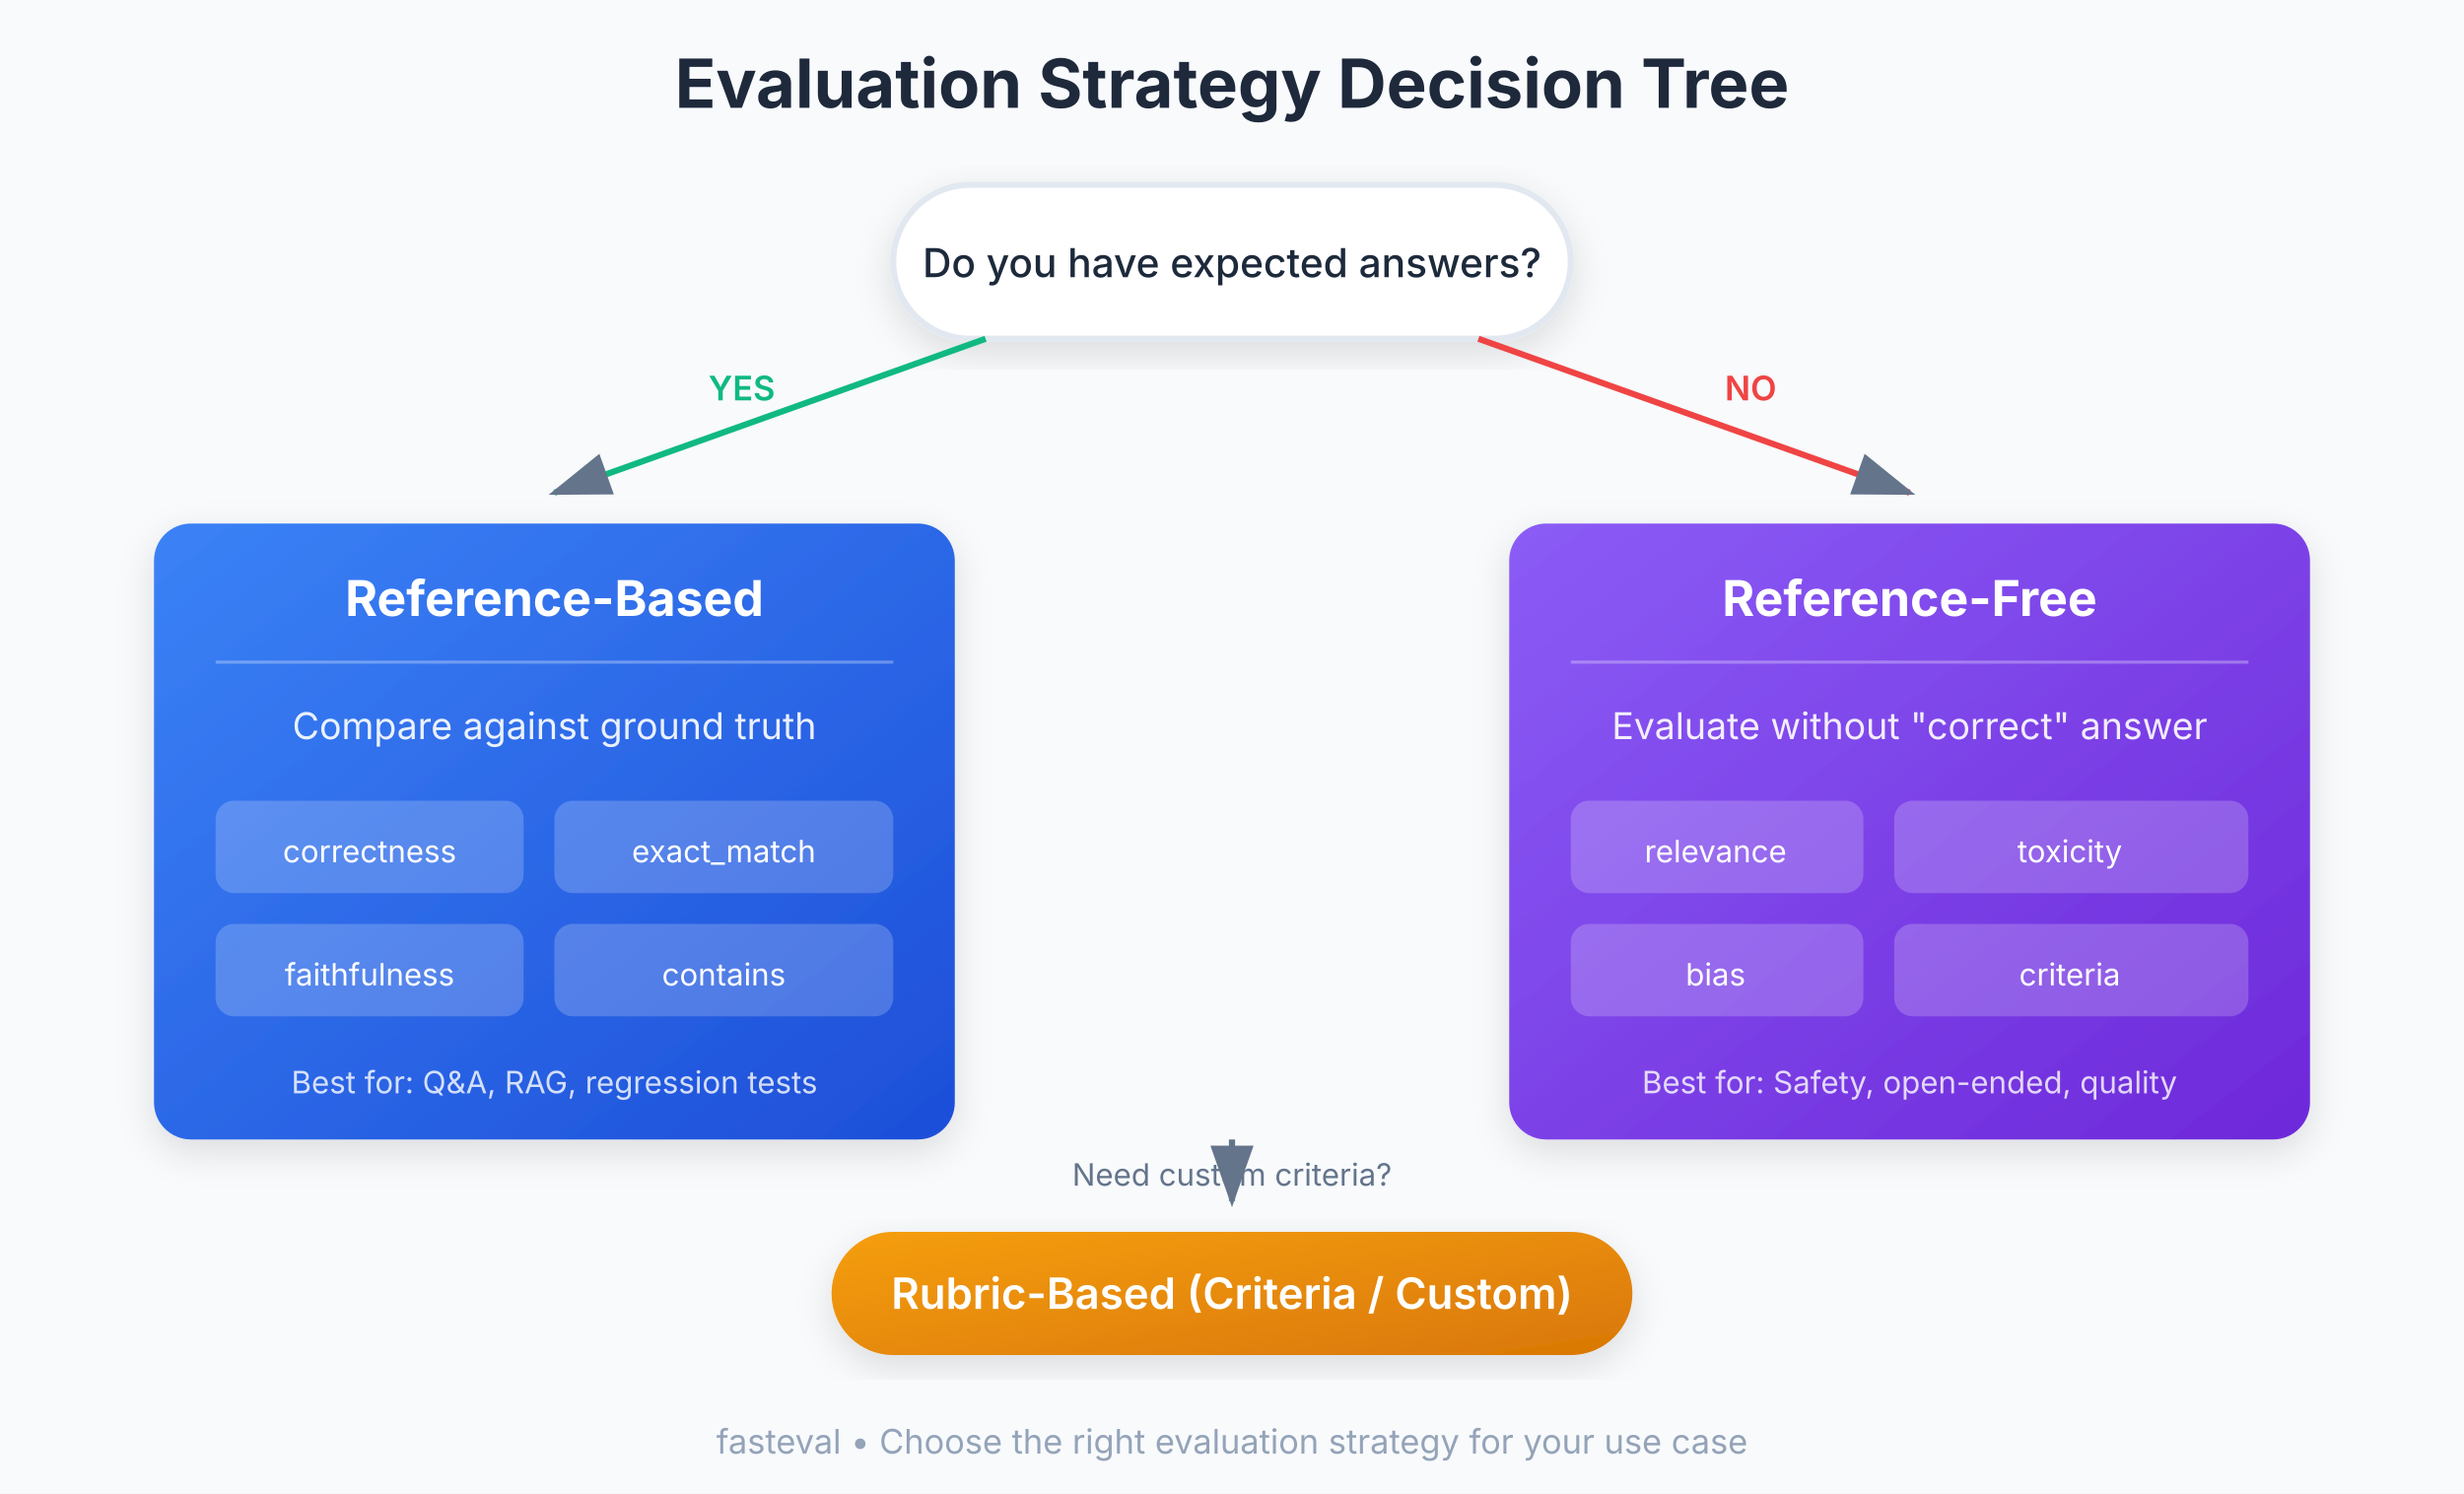
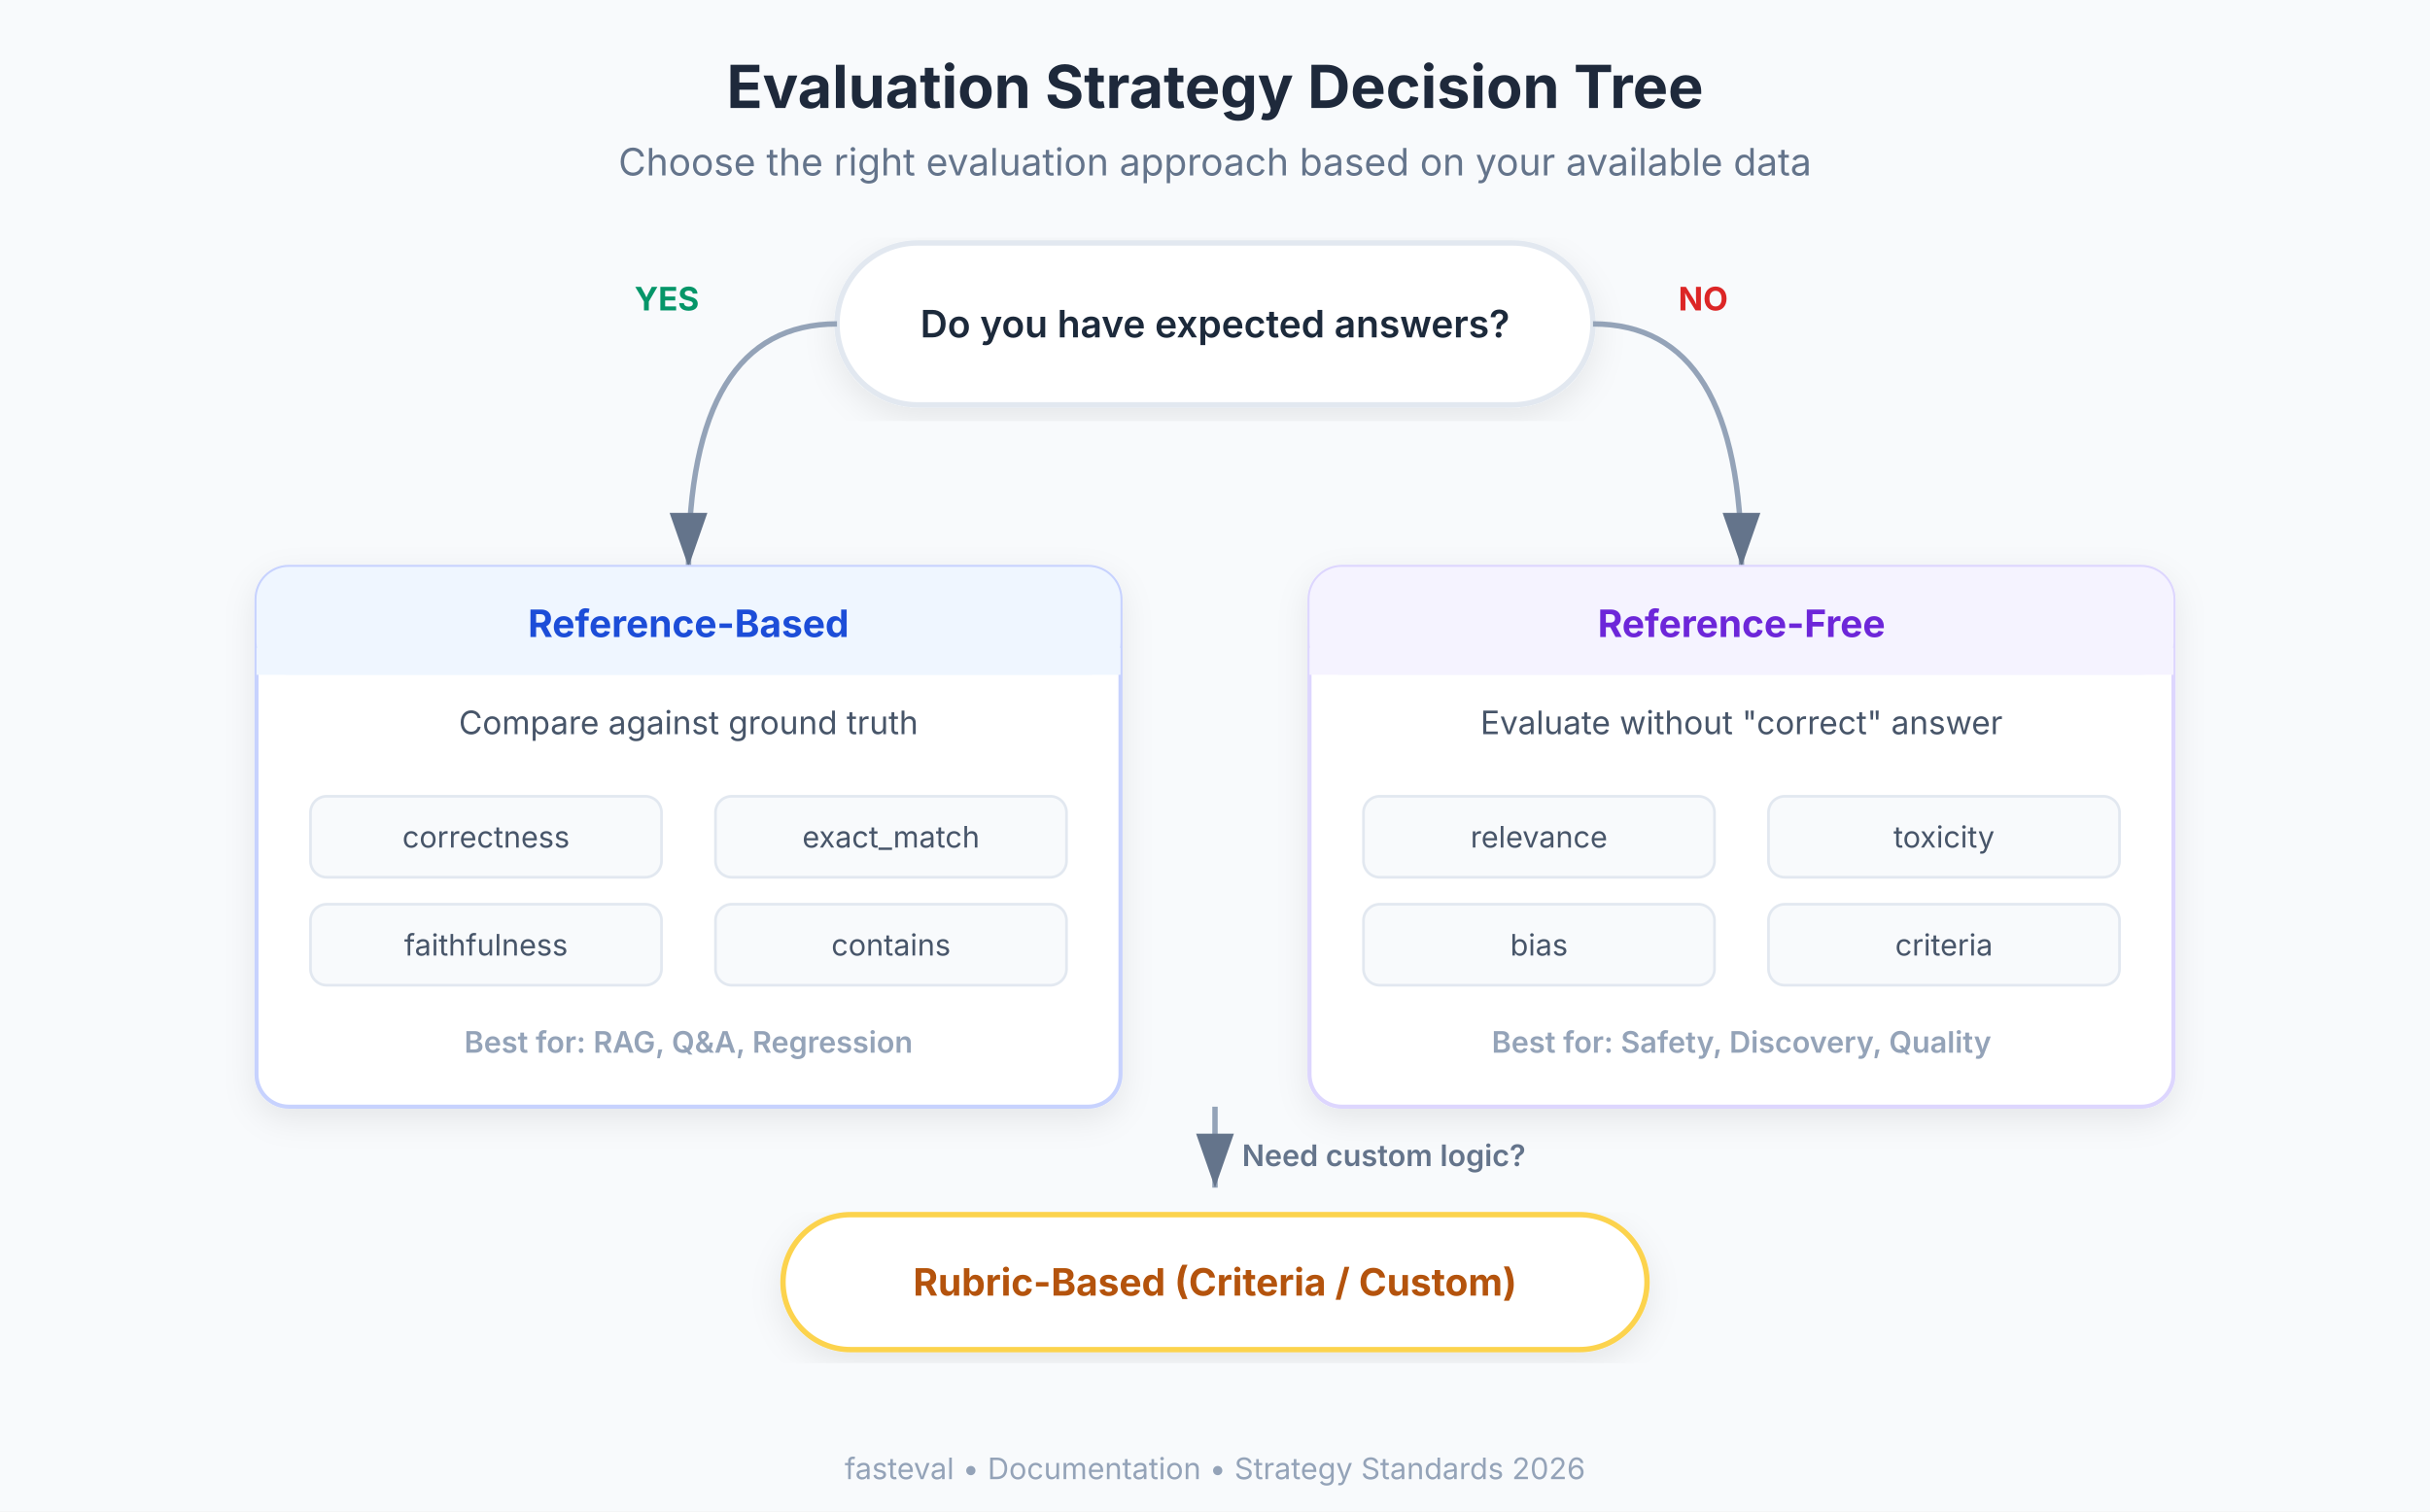
- <svg xmlns="http://www.w3.org/2000/svg" viewBox="0 0 800 485" font-family="system-ui, -apple-system, sans-serif">
+ <svg xmlns="http://www.w3.org/2000/svg" viewBox="0 0 900 560" font-family="Inter, system-ui, -apple-system, sans-serif">
  <defs>
-     <linearGradient id="refBasedGrad" x1="0%" y1="0%" x2="100%" y2="100%">
-       <stop offset="0%" style="stop-color:#3b82f6" />
-       <stop offset="100%" style="stop-color:#1d4ed8" />
-     </linearGradient>
-     <linearGradient id="refFreeGrad" x1="0%" y1="0%" x2="100%" y2="100%">
-       <stop offset="0%" style="stop-color:#8b5cf6" />
-       <stop offset="100%" style="stop-color:#6d28d9" />
-     </linearGradient>
-     <linearGradient id="rubricGrad" x1="0%" y1="0%" x2="100%" y2="100%">
-       <stop offset="0%" style="stop-color:#f59e0b" />
-       <stop offset="100%" style="stop-color:#d97706" />
-     </linearGradient>
-     <filter id="shadow3" x="-20%" y="-20%" width="140%" height="140%">
-       <feDropShadow dx="0" dy="4" stdDeviation="6" flood-opacity="0.12" />
+     <filter id="shadow" x="-10%" y="-10%" width="120%" height="120%">
+       <feDropShadow dx="0" dy="4" stdDeviation="6" flood-opacity="0.08" />
    </filter>
-     <marker id="arrow3" markerWidth="10" markerHeight="7" refX="9" refY="3.5" orient="auto">
+     <marker id="arrowhead" markerWidth="10" markerHeight="7" refX="10" refY="3.5" orient="auto">
      <polygon points="0 0, 10 3.5, 0 7" fill="#64748b" />
    </marker>
  </defs>
-   <rect width="800" height="485" fill="#f8fafc" />
-   <text x="400" y="35" text-anchor="middle" font-size="22" font-weight="700" fill="#1e293b">Evaluation Strategy Decision Tree</text>
-   <g filter="url(#shadow3)">
-     <rect x="290" y="60" width="220" height="50" rx="25" fill="white" stroke="#e2e8f0" stroke-width="2" />
-     <text x="400" y="90" text-anchor="middle" font-size="13" font-weight="500" fill="#1e293b">Do you have expected answers?</text>
+   <rect width="900" height="560" fill="#f8fafc" />
+   <text x="450" y="40" text-anchor="middle" font-size="22" font-weight="700" fill="#1e293b">Evaluation Strategy Decision Tree</text>
+   <text x="450" y="65" text-anchor="middle" font-size="14" fill="#64748b">Choose the right evaluation approach based on your available data</text>
+   <g transform="translate(310, 90)" filter="url(#shadow)">
+     <rect width="280" height="60" rx="30" fill="white" stroke="#e2e8f0" stroke-width="2" />
+     <text x="140" y="35" text-anchor="middle" font-size="14" font-weight="600" fill="#1e293b">Do you have expected answers?</text>
  </g>
-   <line x1="320" y1="110" x2="180" y2="160" stroke="#10b981" stroke-width="2" marker-end="url(#arrow3)" />
-   <text x="230" y="130" font-size="11" font-weight="600" fill="#10b981">YES</text>
-   <line x1="480" y1="110" x2="620" y2="160" stroke="#ef4444" stroke-width="2" marker-end="url(#arrow3)" />
-   <text x="560" y="130" font-size="11" font-weight="600" fill="#ef4444">NO</text>
-   <g filter="url(#shadow3)">
-     <rect x="50" y="170" width="260" height="200" rx="12" fill="url(#refBasedGrad)" />
-     <text x="180" y="200" text-anchor="middle" font-size="16" font-weight="700" fill="white">Reference-Based</text>
-     <line x1="70" y1="215" x2="290" y2="215" stroke="rgba(255,255,255,0.3)" stroke-width="1" />
-     <text x="180" y="240" text-anchor="middle" font-size="12" fill="rgba(255,255,255,0.9)">Compare against ground truth</text>
-     <rect x="70" y="260" width="100" height="30" rx="6" fill="rgba(255,255,255,0.2)" />
-     <text x="120" y="280" text-anchor="middle" font-size="10" fill="white">correctness</text>
-     <rect x="180" y="260" width="110" height="30" rx="6" fill="rgba(255,255,255,0.2)" />
-     <text x="235" y="280" text-anchor="middle" font-size="10" fill="white">exact_match</text>
-     <rect x="70" y="300" width="100" height="30" rx="6" fill="rgba(255,255,255,0.2)" />
-     <text x="120" y="320" text-anchor="middle" font-size="10" fill="white">faithfulness</text>
-     <rect x="180" y="300" width="110" height="30" rx="6" fill="rgba(255,255,255,0.2)" />
-     <text x="235" y="320" text-anchor="middle" font-size="10" fill="white">contains</text>
-     <text x="180" y="355" text-anchor="middle" font-size="10" fill="rgba(255,255,255,0.8)">Best for: Q&amp;A, RAG, regression tests</text>
+   <g stroke="#94a3b8" stroke-width="2" fill="none">
+     <path d="M 310 120 Q 255 120 255 210" marker-end="url(#arrowhead)" />
+     <path d="M 590 120 Q 645 120 645 210" marker-end="url(#arrowhead)" />
  </g>
-   <g filter="url(#shadow3)">
-     <rect x="490" y="170" width="260" height="200" rx="12" fill="url(#refFreeGrad)" />
-     <text x="620" y="200" text-anchor="middle" font-size="16" font-weight="700" fill="white">Reference-Free</text>
-     <line x1="510" y1="215" x2="730" y2="215" stroke="rgba(255,255,255,0.3)" stroke-width="1" />
-     <text x="620" y="240" text-anchor="middle" font-size="12" fill="rgba(255,255,255,0.9)">Evaluate without "correct" answer</text>
-     <rect x="510" y="260" width="95" height="30" rx="6" fill="rgba(255,255,255,0.2)" />
-     <text x="557" y="280" text-anchor="middle" font-size="10" fill="white">relevance</text>
-     <rect x="615" y="260" width="115" height="30" rx="6" fill="rgba(255,255,255,0.2)" />
-     <text x="672" y="280" text-anchor="middle" font-size="10" fill="white">toxicity</text>
-     <rect x="510" y="300" width="95" height="30" rx="6" fill="rgba(255,255,255,0.2)" />
-     <text x="557" y="320" text-anchor="middle" font-size="10" fill="white">bias</text>
-     <rect x="615" y="300" width="115" height="30" rx="6" fill="rgba(255,255,255,0.2)" />
-     <text x="672" y="320" text-anchor="middle" font-size="10" fill="white">criteria</text>
-     <text x="620" y="355" text-anchor="middle" font-size="10" fill="rgba(255,255,255,0.8)">Best for: Safety, open-ended, quality</text>
+   <text x="235" y="115" font-size="12" font-weight="700" fill="#059669">YES</text>
+   <text x="640" y="115" text-anchor="end" font-size="12" font-weight="700" fill="#dc2626">NO</text>
+   <g transform="translate(95, 210)" filter="url(#shadow)">
+     <rect width="320" height="200" rx="12" fill="white" stroke="#c7d2fe" stroke-width="1.5" />
+     <rect width="320" height="40" rx="12" fill="#eff6ff" />
+     <rect y="30" width="320" height="10" fill="#eff6ff" />
+     <text x="160" y="26" text-anchor="middle" font-size="14" font-weight="700" fill="#1d4ed8">Reference-Based</text>
+     <text x="160" y="62" text-anchor="middle" font-size="12" fill="#475569">Compare against ground truth</text>
+     <g transform="translate(20, 85)">
+       <rect width="130" height="30" rx="6" fill="#f8fafc" stroke="#e2e8f0" />
+       <text x="65" y="19" text-anchor="middle" font-size="11" fill="#475569">correctness</text>
+       <rect x="150" width="130" height="30" rx="6" fill="#f8fafc" stroke="#e2e8f0" />
+       <text x="215" y="19" text-anchor="middle" font-size="11" fill="#475569">exact_match</text>
+       <rect y="40" width="130" height="30" rx="6" fill="#f8fafc" stroke="#e2e8f0" />
+       <text x="65" y="59" text-anchor="middle" font-size="11" fill="#475569">faithfulness</text>
+       <rect x="150" y="40" width="130" height="30" rx="6" fill="#f8fafc" stroke="#e2e8f0" />
+       <text x="215" y="59" text-anchor="middle" font-size="11" fill="#475569">contains</text>
+     </g>
+     <text x="160" y="180" text-anchor="middle" font-size="11" font-weight="600" fill="#94a3b8">Best for: RAG, Q&amp;A, Regression</text>
  </g>
-   <line x1="400" y1="370" x2="400" y2="390" stroke="#64748b" stroke-width="2" marker-end="url(#arrow3)" />
-   <text x="400" y="385" text-anchor="middle" font-size="10" fill="#64748b">Need custom criteria?</text>
-   <g filter="url(#shadow3)">
-     <rect x="270" y="400" width="260" height="40" rx="20" fill="url(#rubricGrad)" />
-     <text x="400" y="425" text-anchor="middle" font-size="14" font-weight="600" fill="white">Rubric-Based (Criteria / Custom)</text>
+   <g transform="translate(485, 210)" filter="url(#shadow)">
+     <rect width="320" height="200" rx="12" fill="white" stroke="#ddd6fe" stroke-width="1.5" />
+     <rect width="320" height="40" rx="12" fill="#f5f3ff" />
+     <rect y="30" width="320" height="10" fill="#f5f3ff" />
+     <text x="160" y="26" text-anchor="middle" font-size="14" font-weight="700" fill="#6d28d9">Reference-Free</text>
+     <text x="160" y="62" text-anchor="middle" font-size="12" fill="#475569">Evaluate without "correct" answer</text>
+     <g transform="translate(20, 85)">
+       <rect width="130" height="30" rx="6" fill="#f8fafc" stroke="#e2e8f0" />
+       <text x="65" y="19" text-anchor="middle" font-size="11" fill="#475569">relevance</text>
+       <rect x="150" width="130" height="30" rx="6" fill="#f8fafc" stroke="#e2e8f0" />
+       <text x="215" y="19" text-anchor="middle" font-size="11" fill="#475569">toxicity</text>
+       <rect y="40" width="130" height="30" rx="6" fill="#f8fafc" stroke="#e2e8f0" />
+       <text x="65" y="59" text-anchor="middle" font-size="11" fill="#475569">bias</text>
+       <rect x="150" y="40" width="130" height="30" rx="6" fill="#f8fafc" stroke="#e2e8f0" />
+       <text x="215" y="59" text-anchor="middle" font-size="11" fill="#475569">criteria</text>
+     </g>
+     <text x="160" y="180" text-anchor="middle" font-size="11" font-weight="600" fill="#94a3b8">Best for: Safety, Discovery, Quality</text>
  </g>
-   <text x="400" y="472" text-anchor="middle" font-size="11" fill="#94a3b8">fasteval • Choose the right evaluation strategy for your use case</text>
+   <g transform="translate(450, 410)">
+     <line x1="0" y1="0" x2="0" y2="30" stroke="#94a3b8" stroke-width="2" marker-end="url(#arrowhead)" />
+     <text x="10" y="22" font-size="11" font-weight="600" fill="#64748b">Need custom logic?</text>
+   </g>
+   <g transform="translate(290, 450)" filter="url(#shadow)">
+     <rect width="320" height="50" rx="25" fill="white" stroke="#fcd34d" stroke-width="2" />
+     <text x="160" y="30" text-anchor="middle" font-size="14" font-weight="700" fill="#b45309">Rubric-Based (Criteria / Custom)</text>
+   </g>
+   <text x="450" y="548" text-anchor="middle" font-size="11" fill="#94a3b8">fasteval • Documentation • Strategy Standards 2026</text>
</svg>
